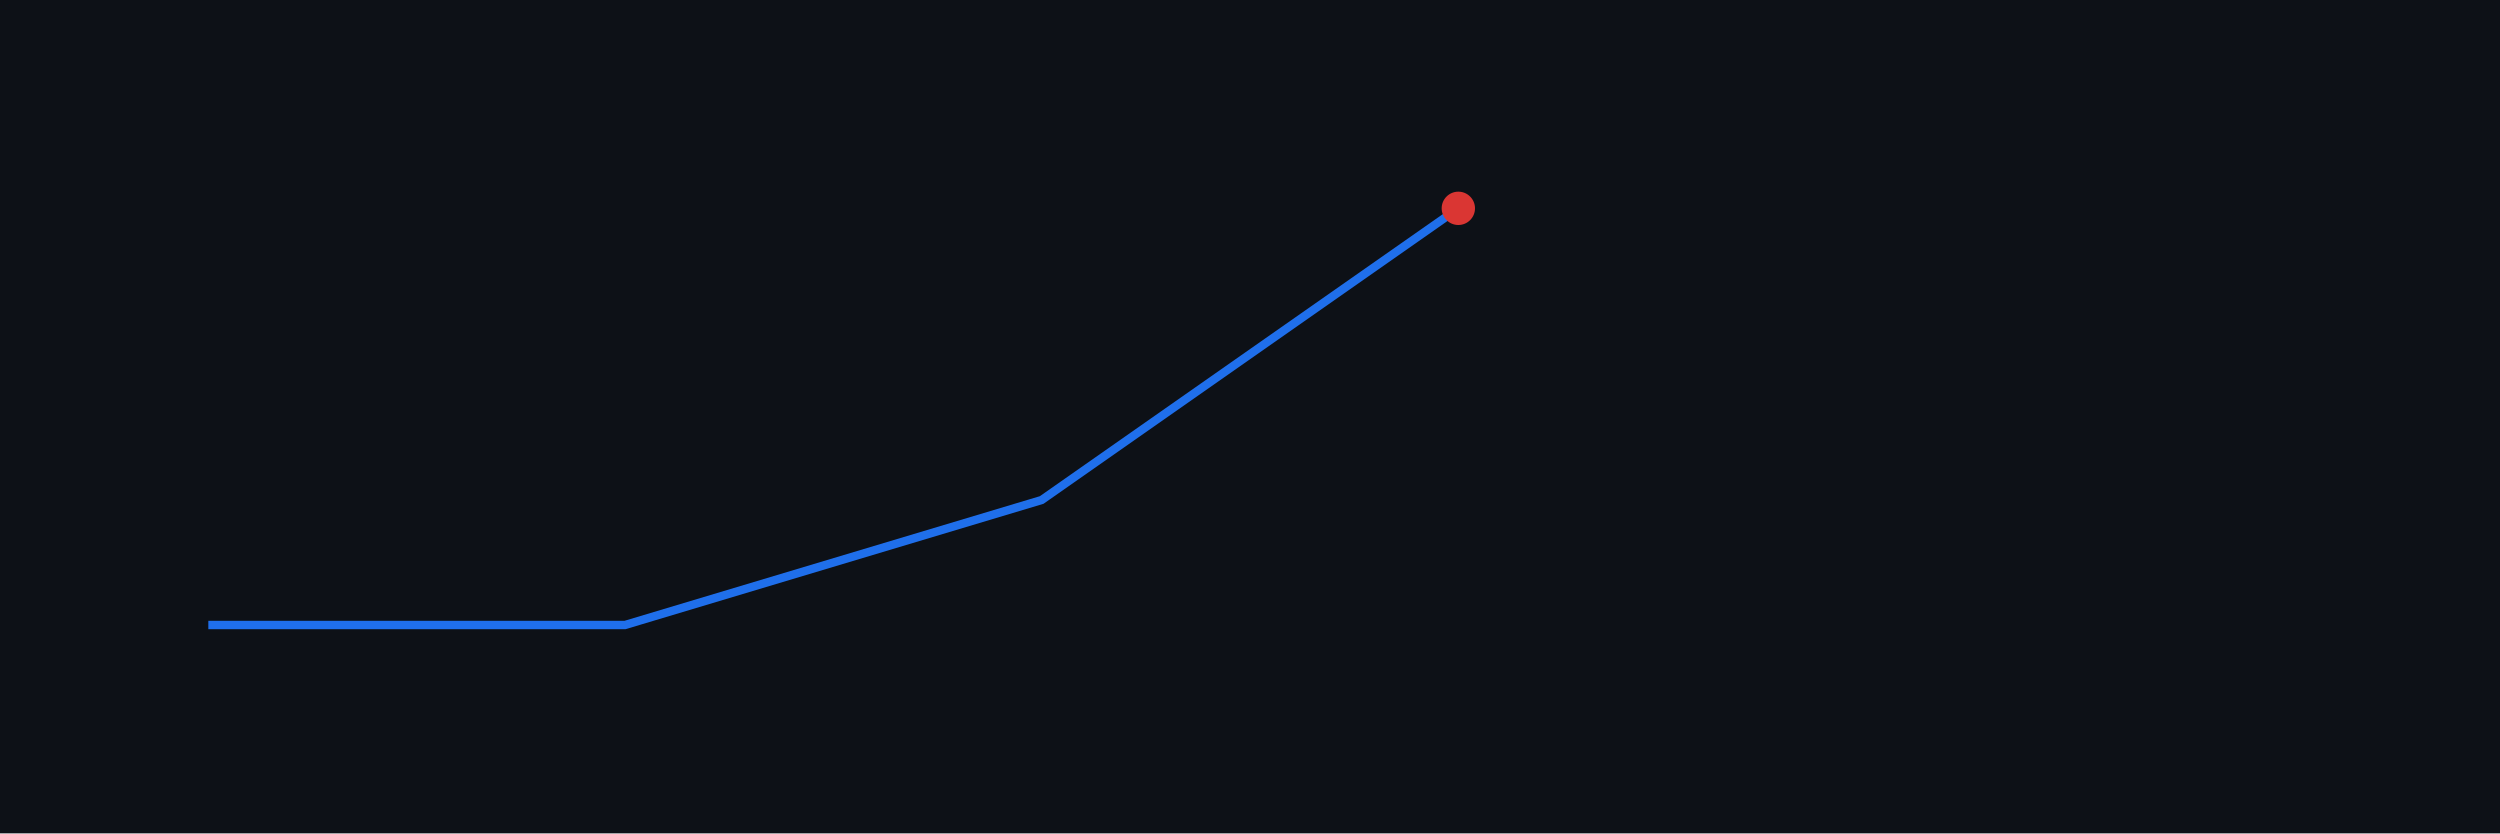
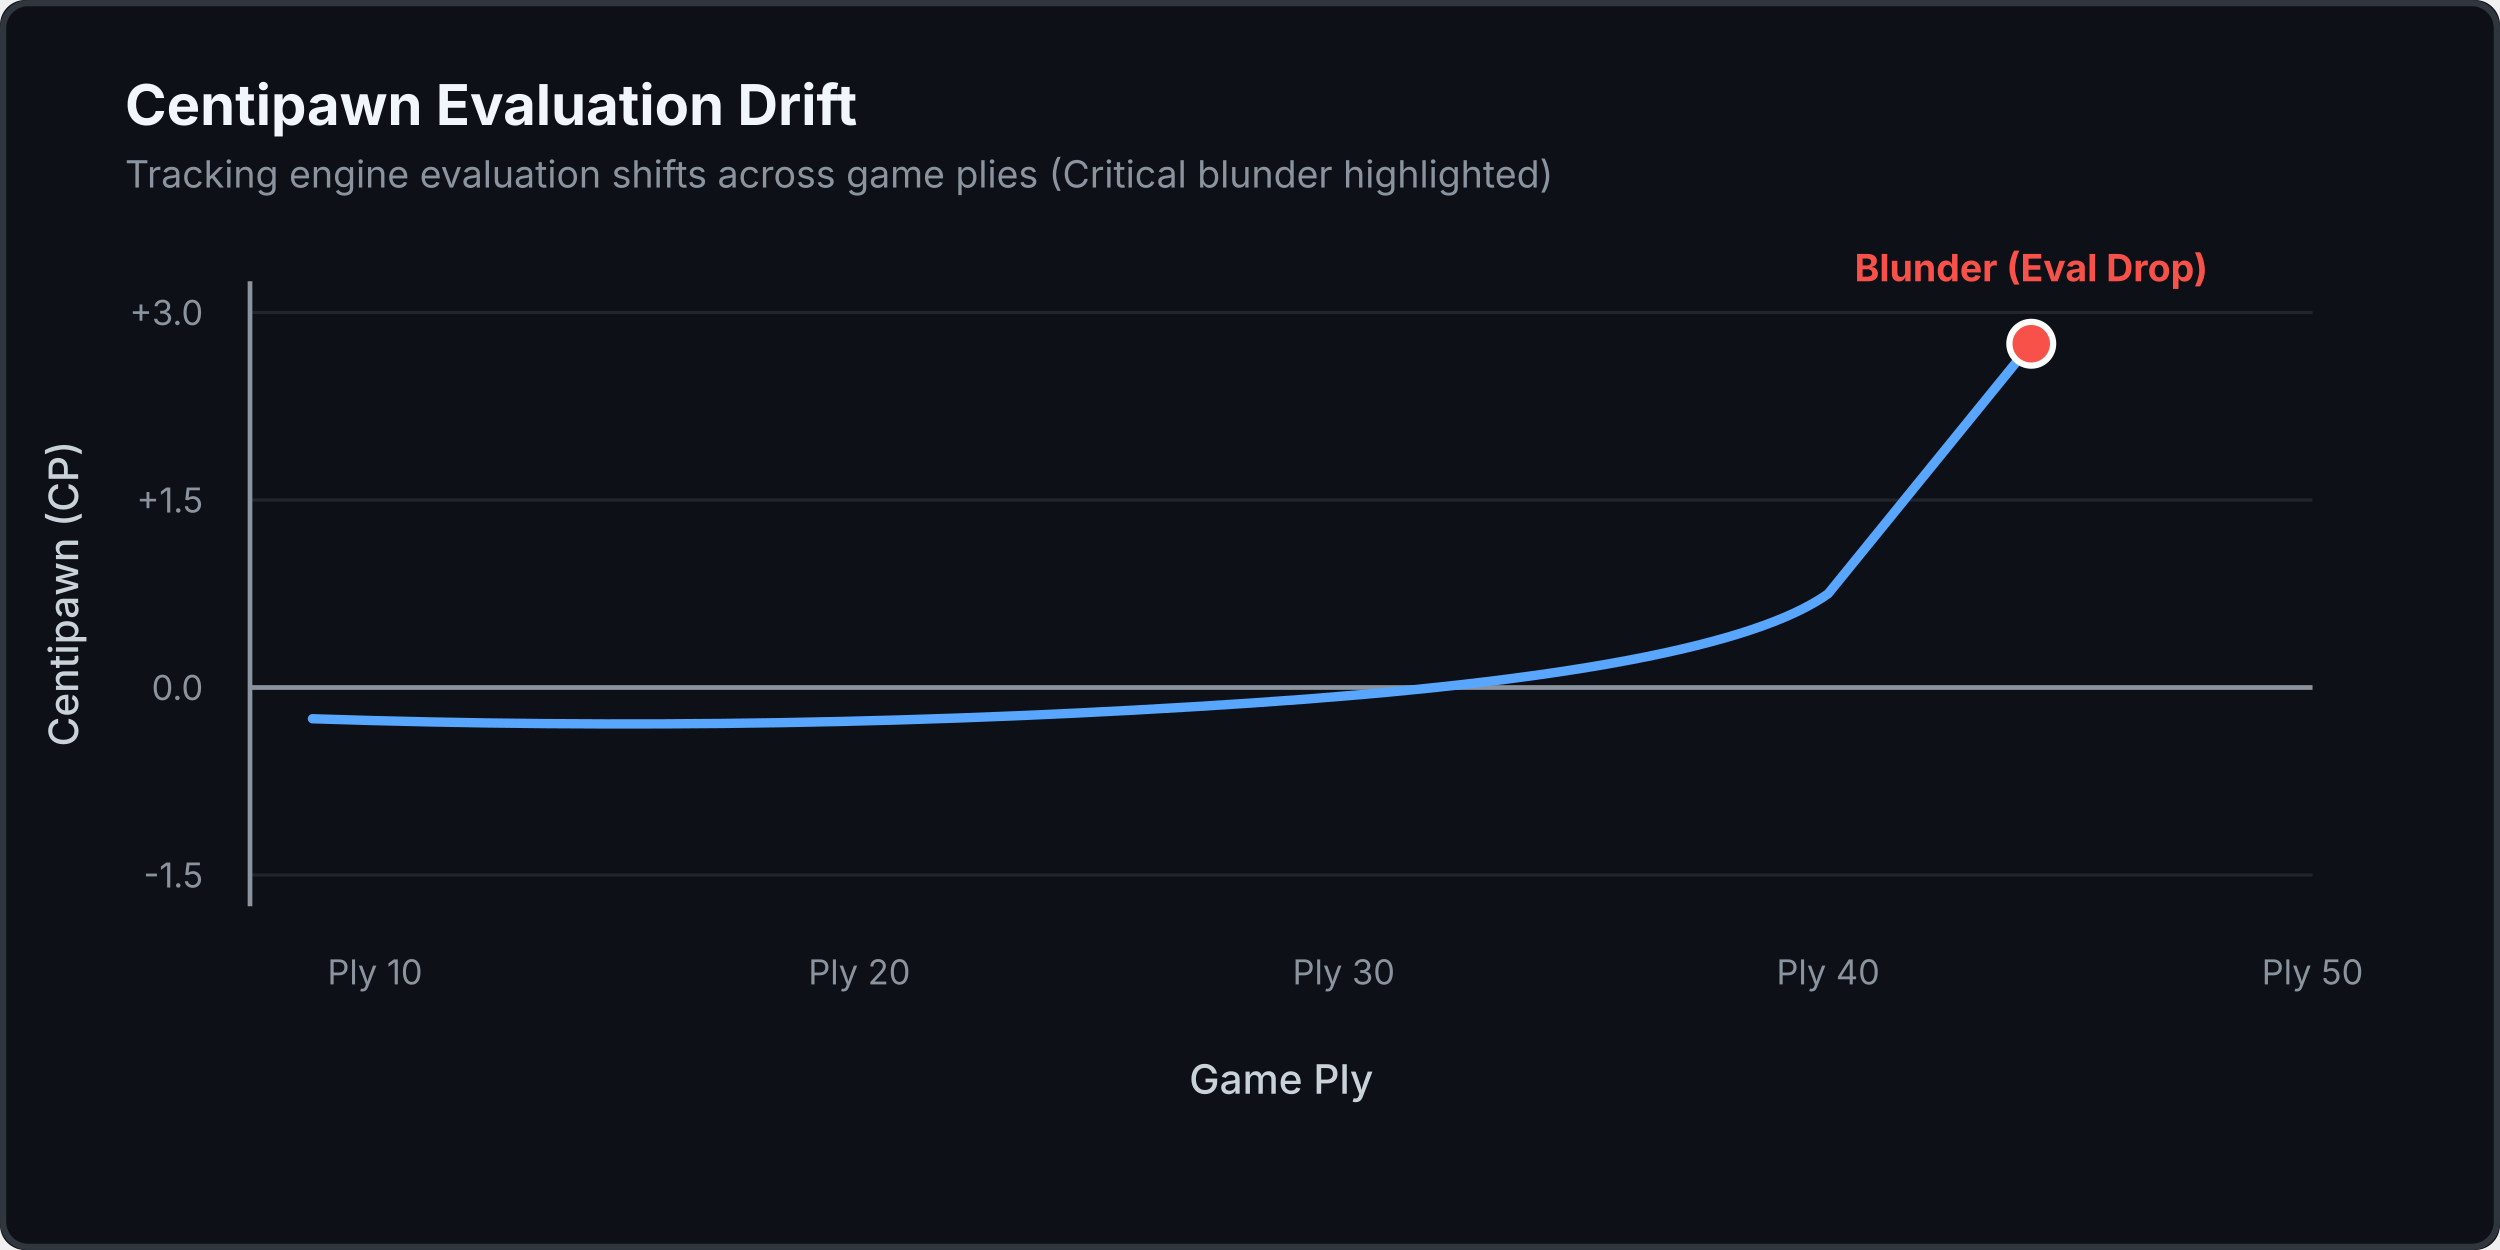
- <svg xmlns="http://www.w3.org/2000/svg" width="600" height="200">
-   <rect width="100%" height="100%" fill="#0d1117" />
-   <polyline points="50,150 150,150 250,120 350,50" fill="none" stroke="#1f6feb" stroke-width="2" />
-   <circle cx="350" cy="50" r="4" fill="#da3633" />
+ <svg xmlns="http://www.w3.org/2000/svg" viewBox="0 0 800 400" width="100%" height="100%" style="background: #0d1117; font-family: -apple-system, BlinkMacSystemFont, 'Segoe UI', sans-serif;">
+   <rect width="800" height="400" fill="#0d1117" rx="8" />
+   <rect x="1" y="1" width="798" height="398" fill="none" stroke="#30363d" stroke-width="2" rx="8" />
+   <text x="40" y="40" fill="#f0f6fc" font-size="18" font-weight="bold">Centipawn Evaluation Drift</text>
+   <text x="40" y="60" fill="#8b949e" font-size="12">Tracking engine evaluation shifts across game plies (Critical blunder highlighted)</text>
+   <g stroke="#21262d" stroke-width="1">
+     <line x1="80" y1="100" x2="740" y2="100" />
+     <line x1="80" y1="160" x2="740" y2="160" />
+     <line x1="80" y1="220" x2="740" y2="220" />
+     <line x1="80" y1="280" x2="740" y2="280" />
+   </g>
+   <text x="65" y="104" fill="#8b949e" font-size="11" text-anchor="end">+3.0</text>
+   <text x="65" y="164" fill="#8b949e" font-size="11" text-anchor="end">+1.5</text>
+   <text x="65" y="224" fill="#8b949e" font-size="11" text-anchor="end">0.0</text>
+   <text x="65" y="284" fill="#8b949e" font-size="11" text-anchor="end">-1.5</text>
+   <text x="120" y="315" fill="#8b949e" font-size="11" text-anchor="middle">Ply 10</text>
+   <text x="275" y="315" fill="#8b949e" font-size="11" text-anchor="middle">Ply 20</text>
+   <text x="430" y="315" fill="#8b949e" font-size="11" text-anchor="middle">Ply 30</text>
+   <text x="585" y="315" fill="#8b949e" font-size="11" text-anchor="middle">Ply 40</text>
+   <text x="740" y="315" fill="#8b949e" font-size="11" text-anchor="middle">Ply 50</text>
+   <line x1="80" y1="220" x2="740" y2="220" stroke="#8b949e" stroke-width="1.5" />
+   <line x1="80" y1="90" x2="80" y2="290" stroke="#8b949e" stroke-width="1.5" />
+   <text x="410" y="350" fill="#c9d1d9" font-size="13" font-weight="500" text-anchor="middle">Game Ply</text>
+   <text x="25" y="190" fill="#c9d1d9" font-size="13" font-weight="500" text-anchor="middle" transform="rotate(-90 25 190)">Centipawn (CP)</text>
+   <path d="M 100 230 Q 250 235, 400 225 T 585 190 L 650 110" fill="none" stroke="#58a6ff" stroke-width="3" stroke-linecap="round" />
+   <circle cx="650" cy="110" r="7" fill="#f85149" stroke="#ffffff" stroke-width="2" />
+   <text x="650" y="90" fill="#f85149" font-size="12" font-weight="bold" text-anchor="middle">Blunder (Eval Drop)</text>
</svg>
